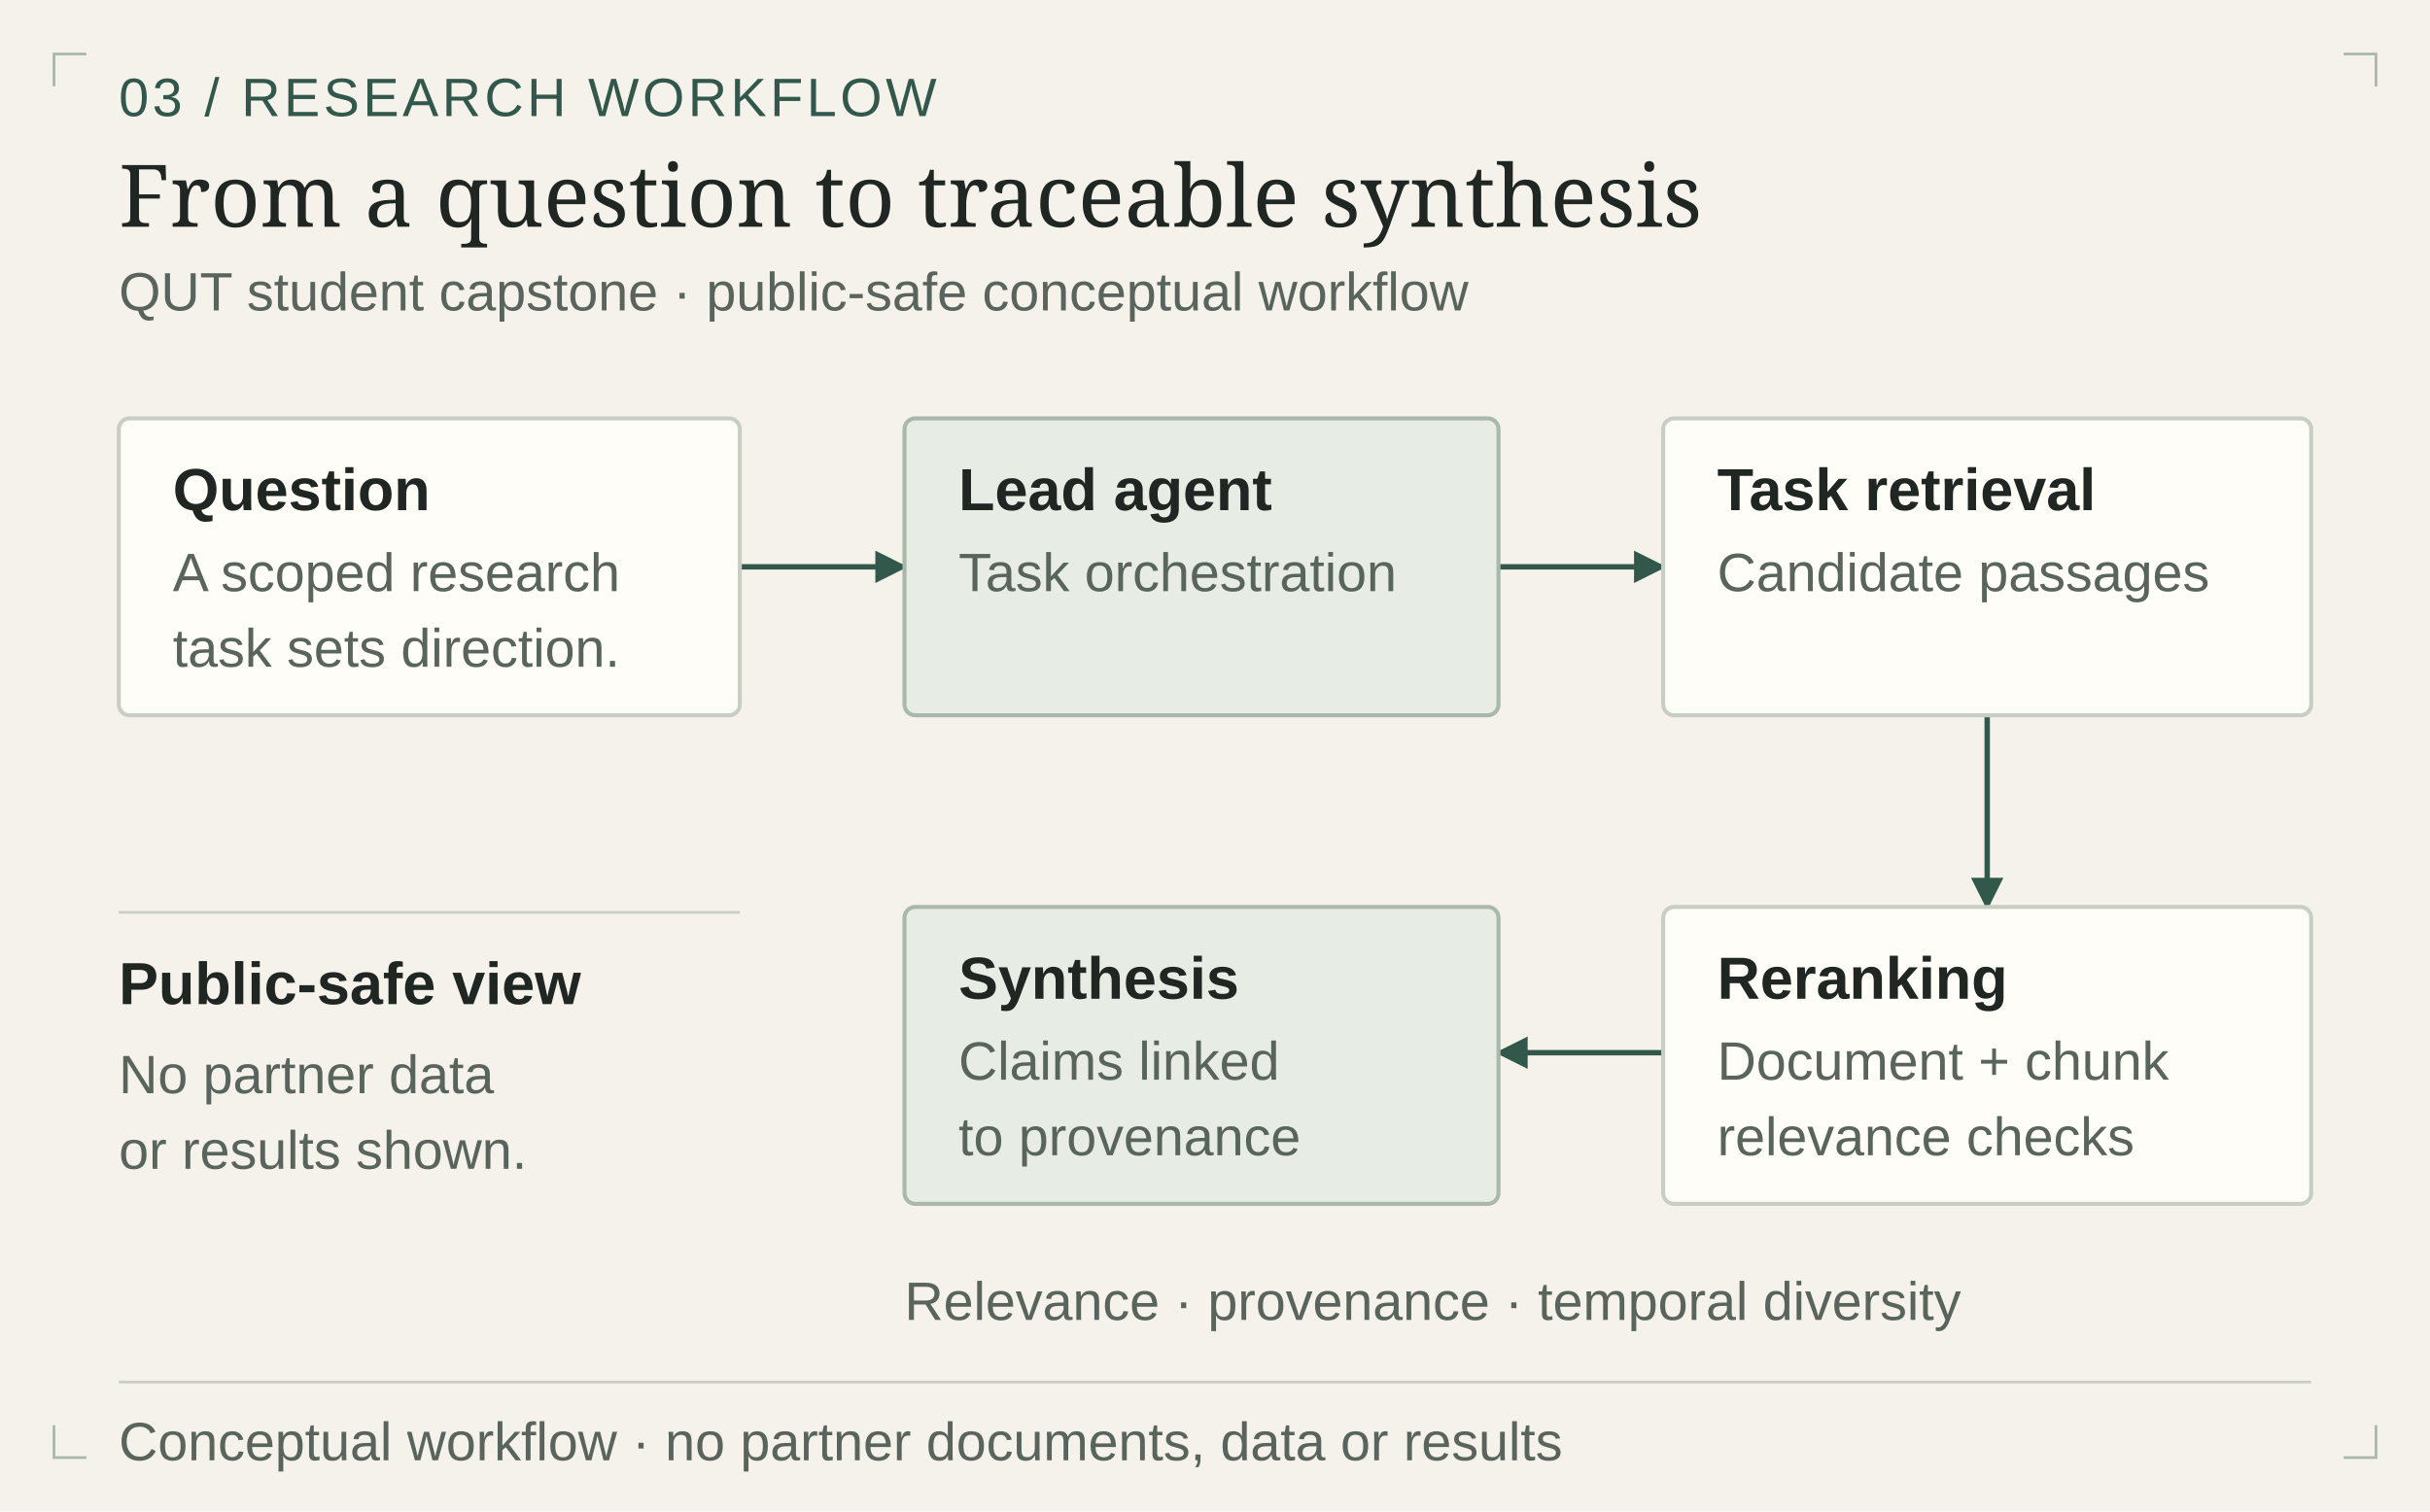
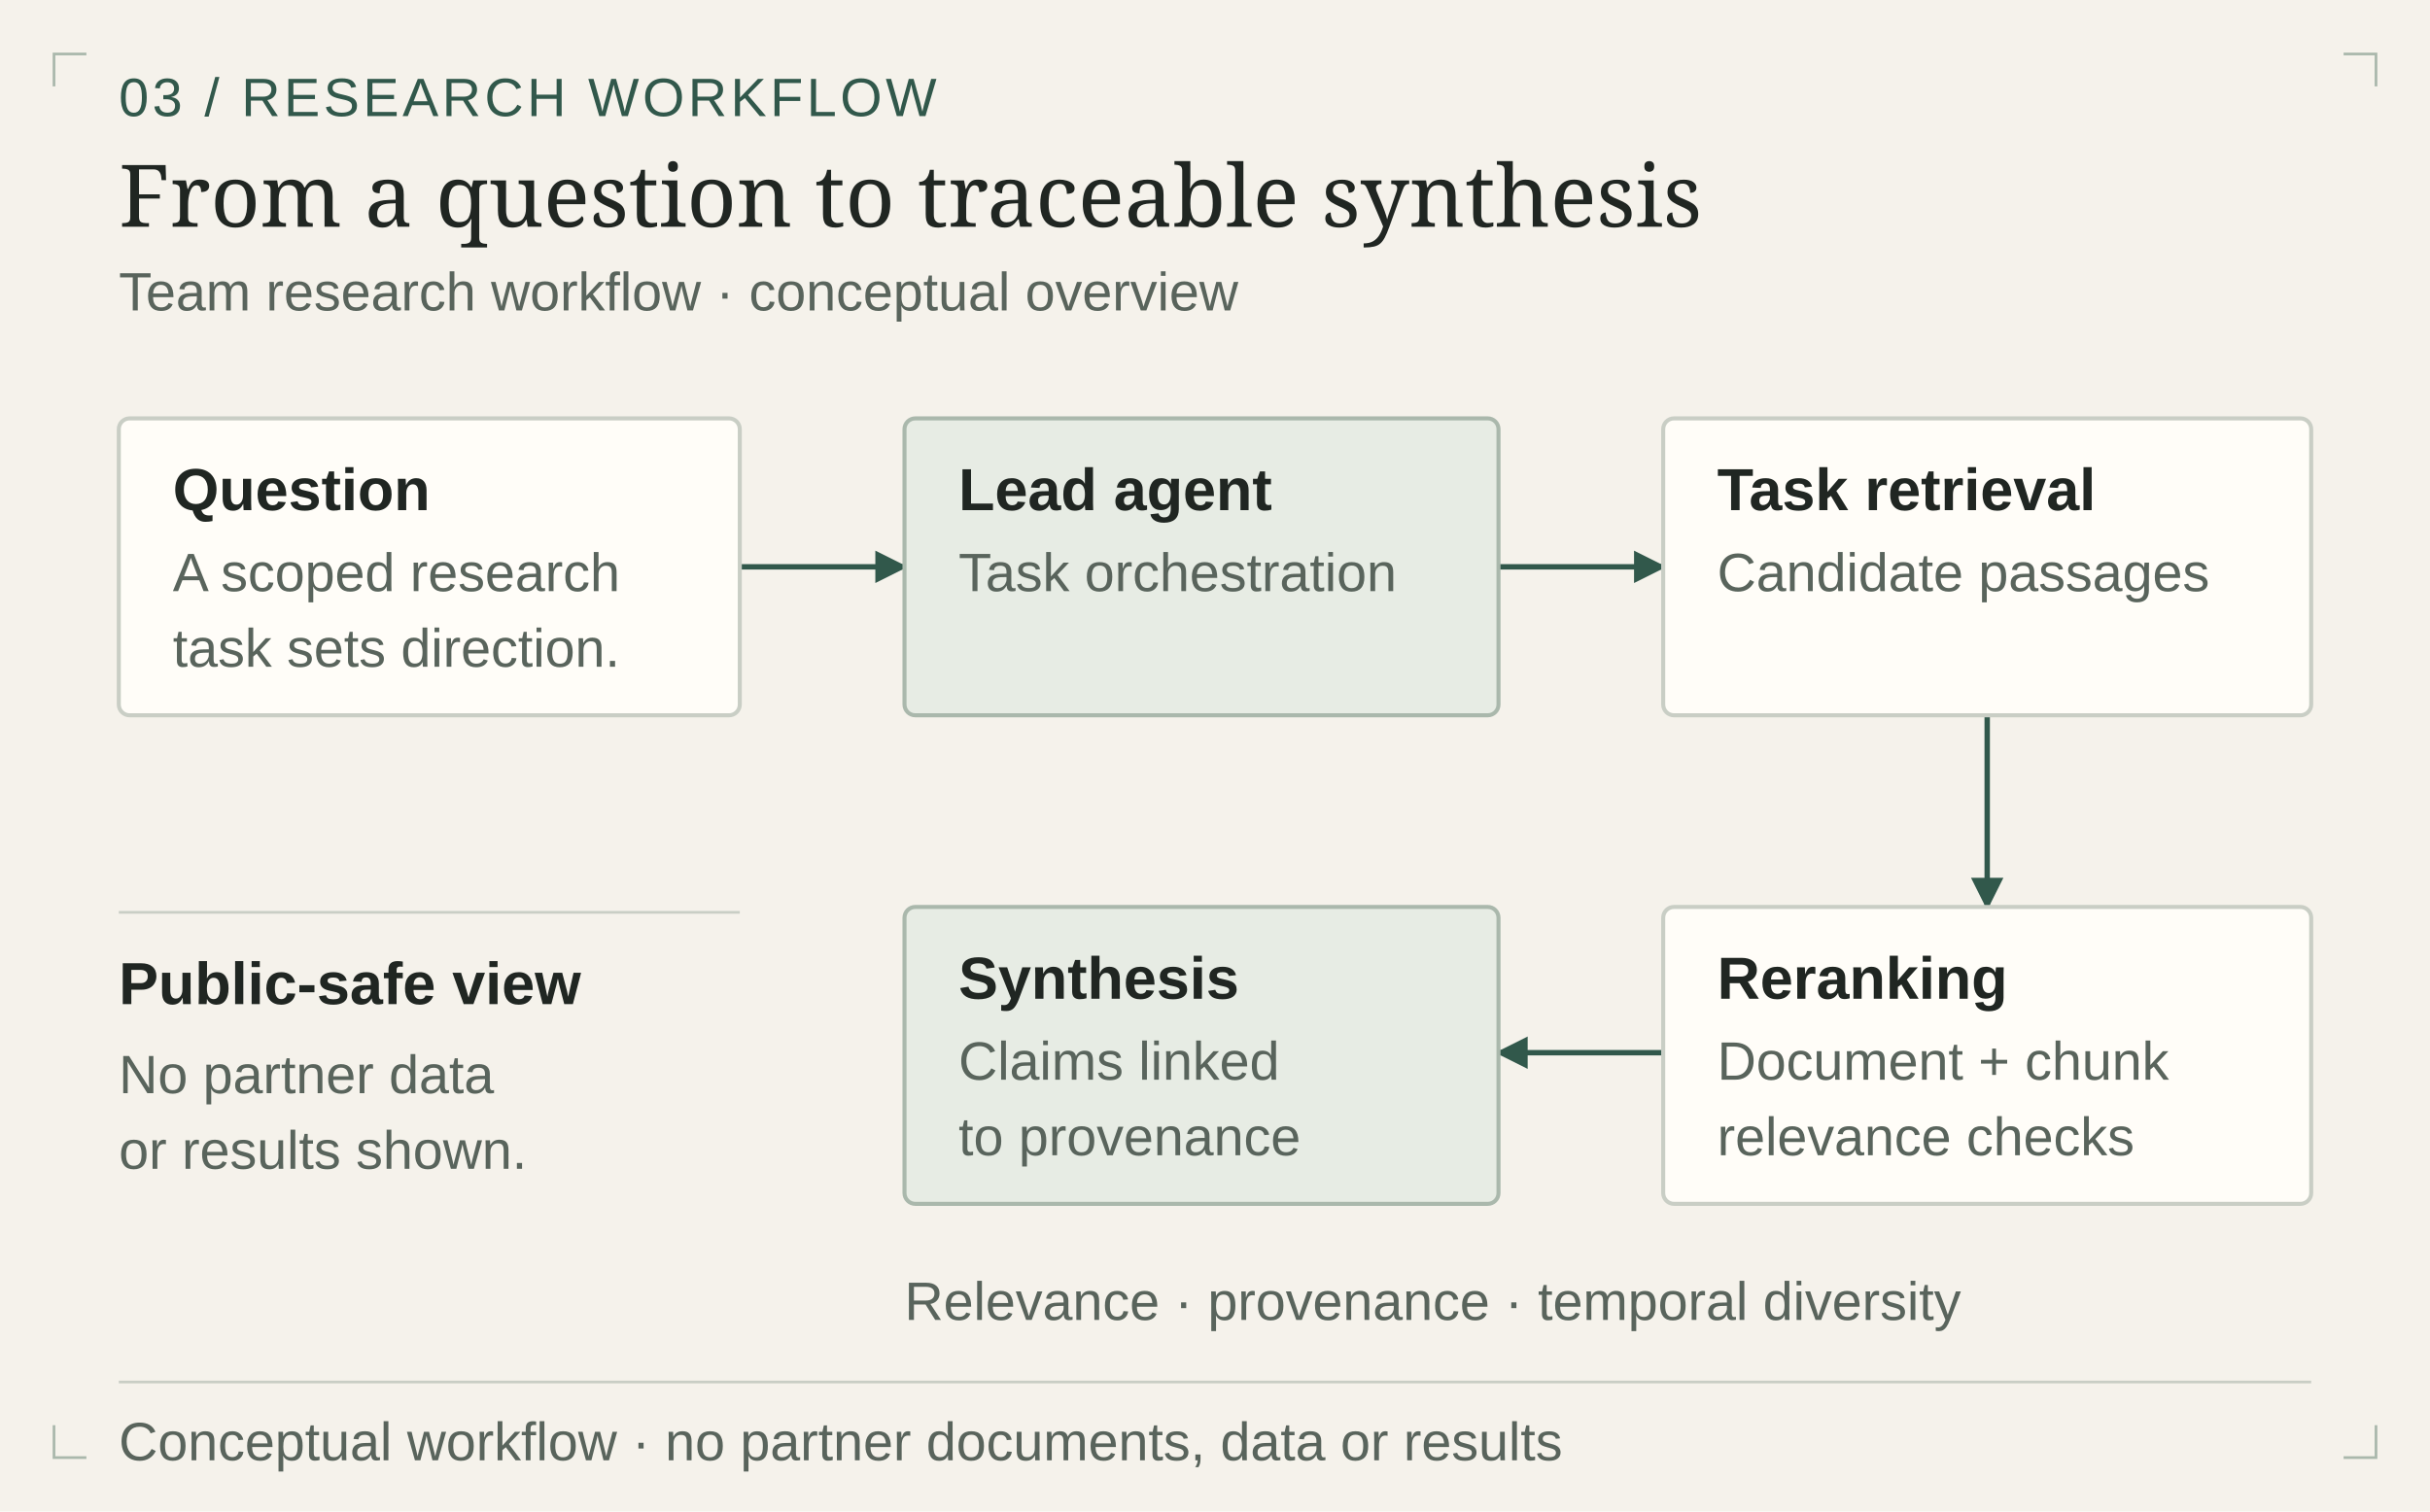
<svg xmlns="http://www.w3.org/2000/svg" viewBox="0 0 900 560" role="img" aria-labelledby="title desc">
  <defs>
    <marker id="arrow" viewBox="0 0 10 10" refX="9" refY="5" markerWidth="6" markerHeight="6" orient="auto-start-reverse">
      <path d="M0 0L10 5L0 10z" fill="#31584B" />
    </marker>
    <style>.paper{fill:#F5F2EB}.box{fill:#FFFDF8;stroke:#C9CEC5;stroke-width:1.5}.panel{fill:#E7ECE4;stroke:#AAB8AC;stroke-width:1.5}.label{font:600 22px Arial,sans-serif;fill:#202622}.small{font:20px Arial,sans-serif;fill:#59645C}.kicker{font:20px Arial,sans-serif;fill:#31584B;letter-spacing:1.3px}.title{font:32px Georgia,serif;fill:#202622}.flow{fill:none;stroke:#31584B;stroke-width:2;marker-end:url(#arrow)}.dashed{stroke-dasharray:5 5}.rule{stroke:#C9CEC5;stroke-width:1}.mono{font:20px Consolas,monospace;fill:#31584B}</style>
  </defs>
  <rect width="900" height="560" class="paper" />
  <path d="M20 32V20H32M868 20H880V32M20 528V540H32M868 540H880V528" fill="none" stroke="#AAB8AC" />
  <text x="44" y="43" class="kicker">03 / RESEARCH WORKFLOW</text>
  <text x="44" y="84" class="title">From a question to traceable synthesis</text>
-   <text x="44" y="115" class="small">QUT student capstone · public-safe conceptual workflow</text>
+   <text x="44" y="115" class="small">Team research workflow · conceptual overview</text>
  <path d="M274 210H335" class="flow" />
  <path d="M555 210H616" class="flow" />
  <path d="M736 265V336" class="flow" />
  <path d="M616 390H555" class="flow" />
  <rect x="44" y="155" width="230" height="110" rx="4" class="box" />
  <text x="64" y="189" class="label">Question</text>
  <text x="64" y="219" class="small">A scoped research</text>
  <text x="64" y="247" class="small">task sets direction.</text>
  <rect x="335" y="155" width="220" height="110" rx="4" class="panel" />
  <text x="355" y="189" class="label">Lead agent</text>
  <text x="355" y="219" class="small">Task orchestration</text>
  <rect x="616" y="155" width="240" height="110" rx="4" class="box" />
  <text x="636" y="189" class="label">Task retrieval</text>
  <text x="636" y="219" class="small">Candidate passages</text>
  <rect x="616" y="336" width="240" height="110" rx="4" class="box" />
  <text x="636" y="370" class="label">Reranking</text>
  <text x="636" y="400" class="small">Document + chunk</text>
  <text x="636" y="428" class="small">relevance checks</text>
  <rect x="335" y="336" width="220" height="110" rx="4" class="panel" />
  <text x="355" y="370" class="label">Synthesis</text>
  <text x="355" y="400" class="small">Claims linked</text>
  <text x="355" y="428" class="small">to provenance</text>
  <path d="M44 338H274" class="rule" />
  <text x="44" y="372" class="label">Public-safe view</text>
  <text x="44" y="405" class="small">No partner data</text>
  <text x="44" y="433" class="small">or results shown.</text>
  <text x="335" y="489" class="small">Relevance · provenance · temporal diversity</text>
  <path d="M44 512H856" class="rule" />
  <text x="44" y="541" class="small">Conceptual workflow · no partner documents, data or results</text>
</svg>
